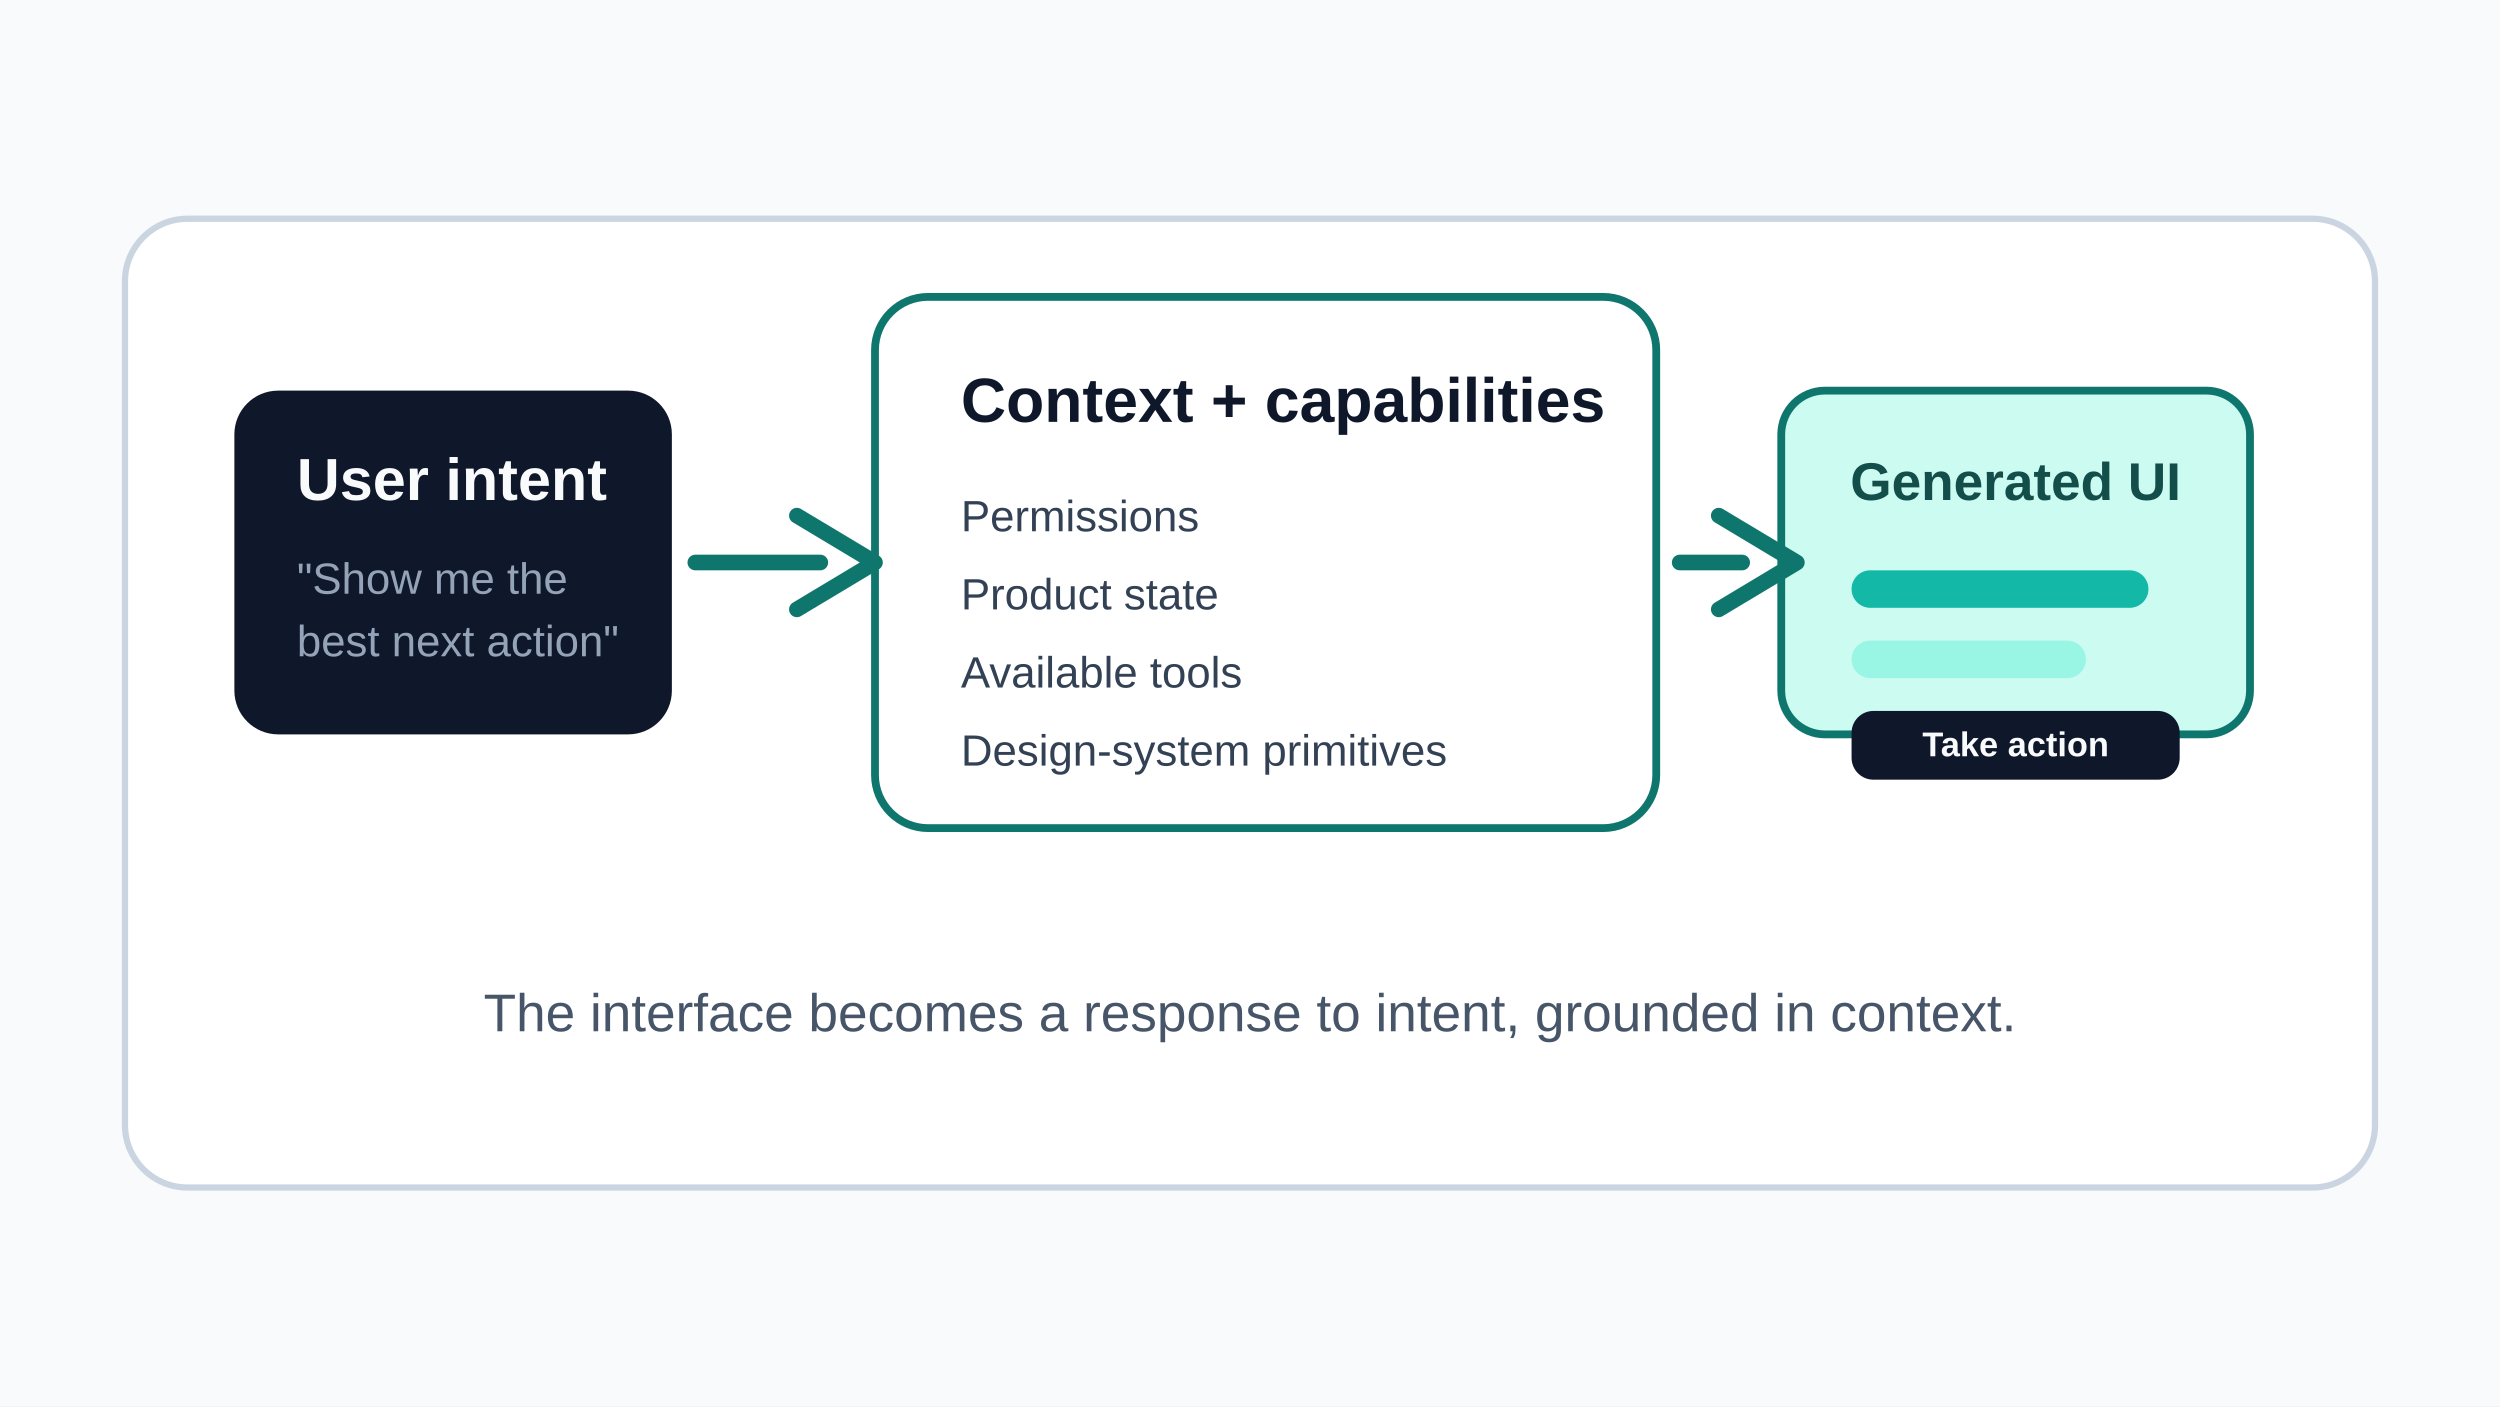
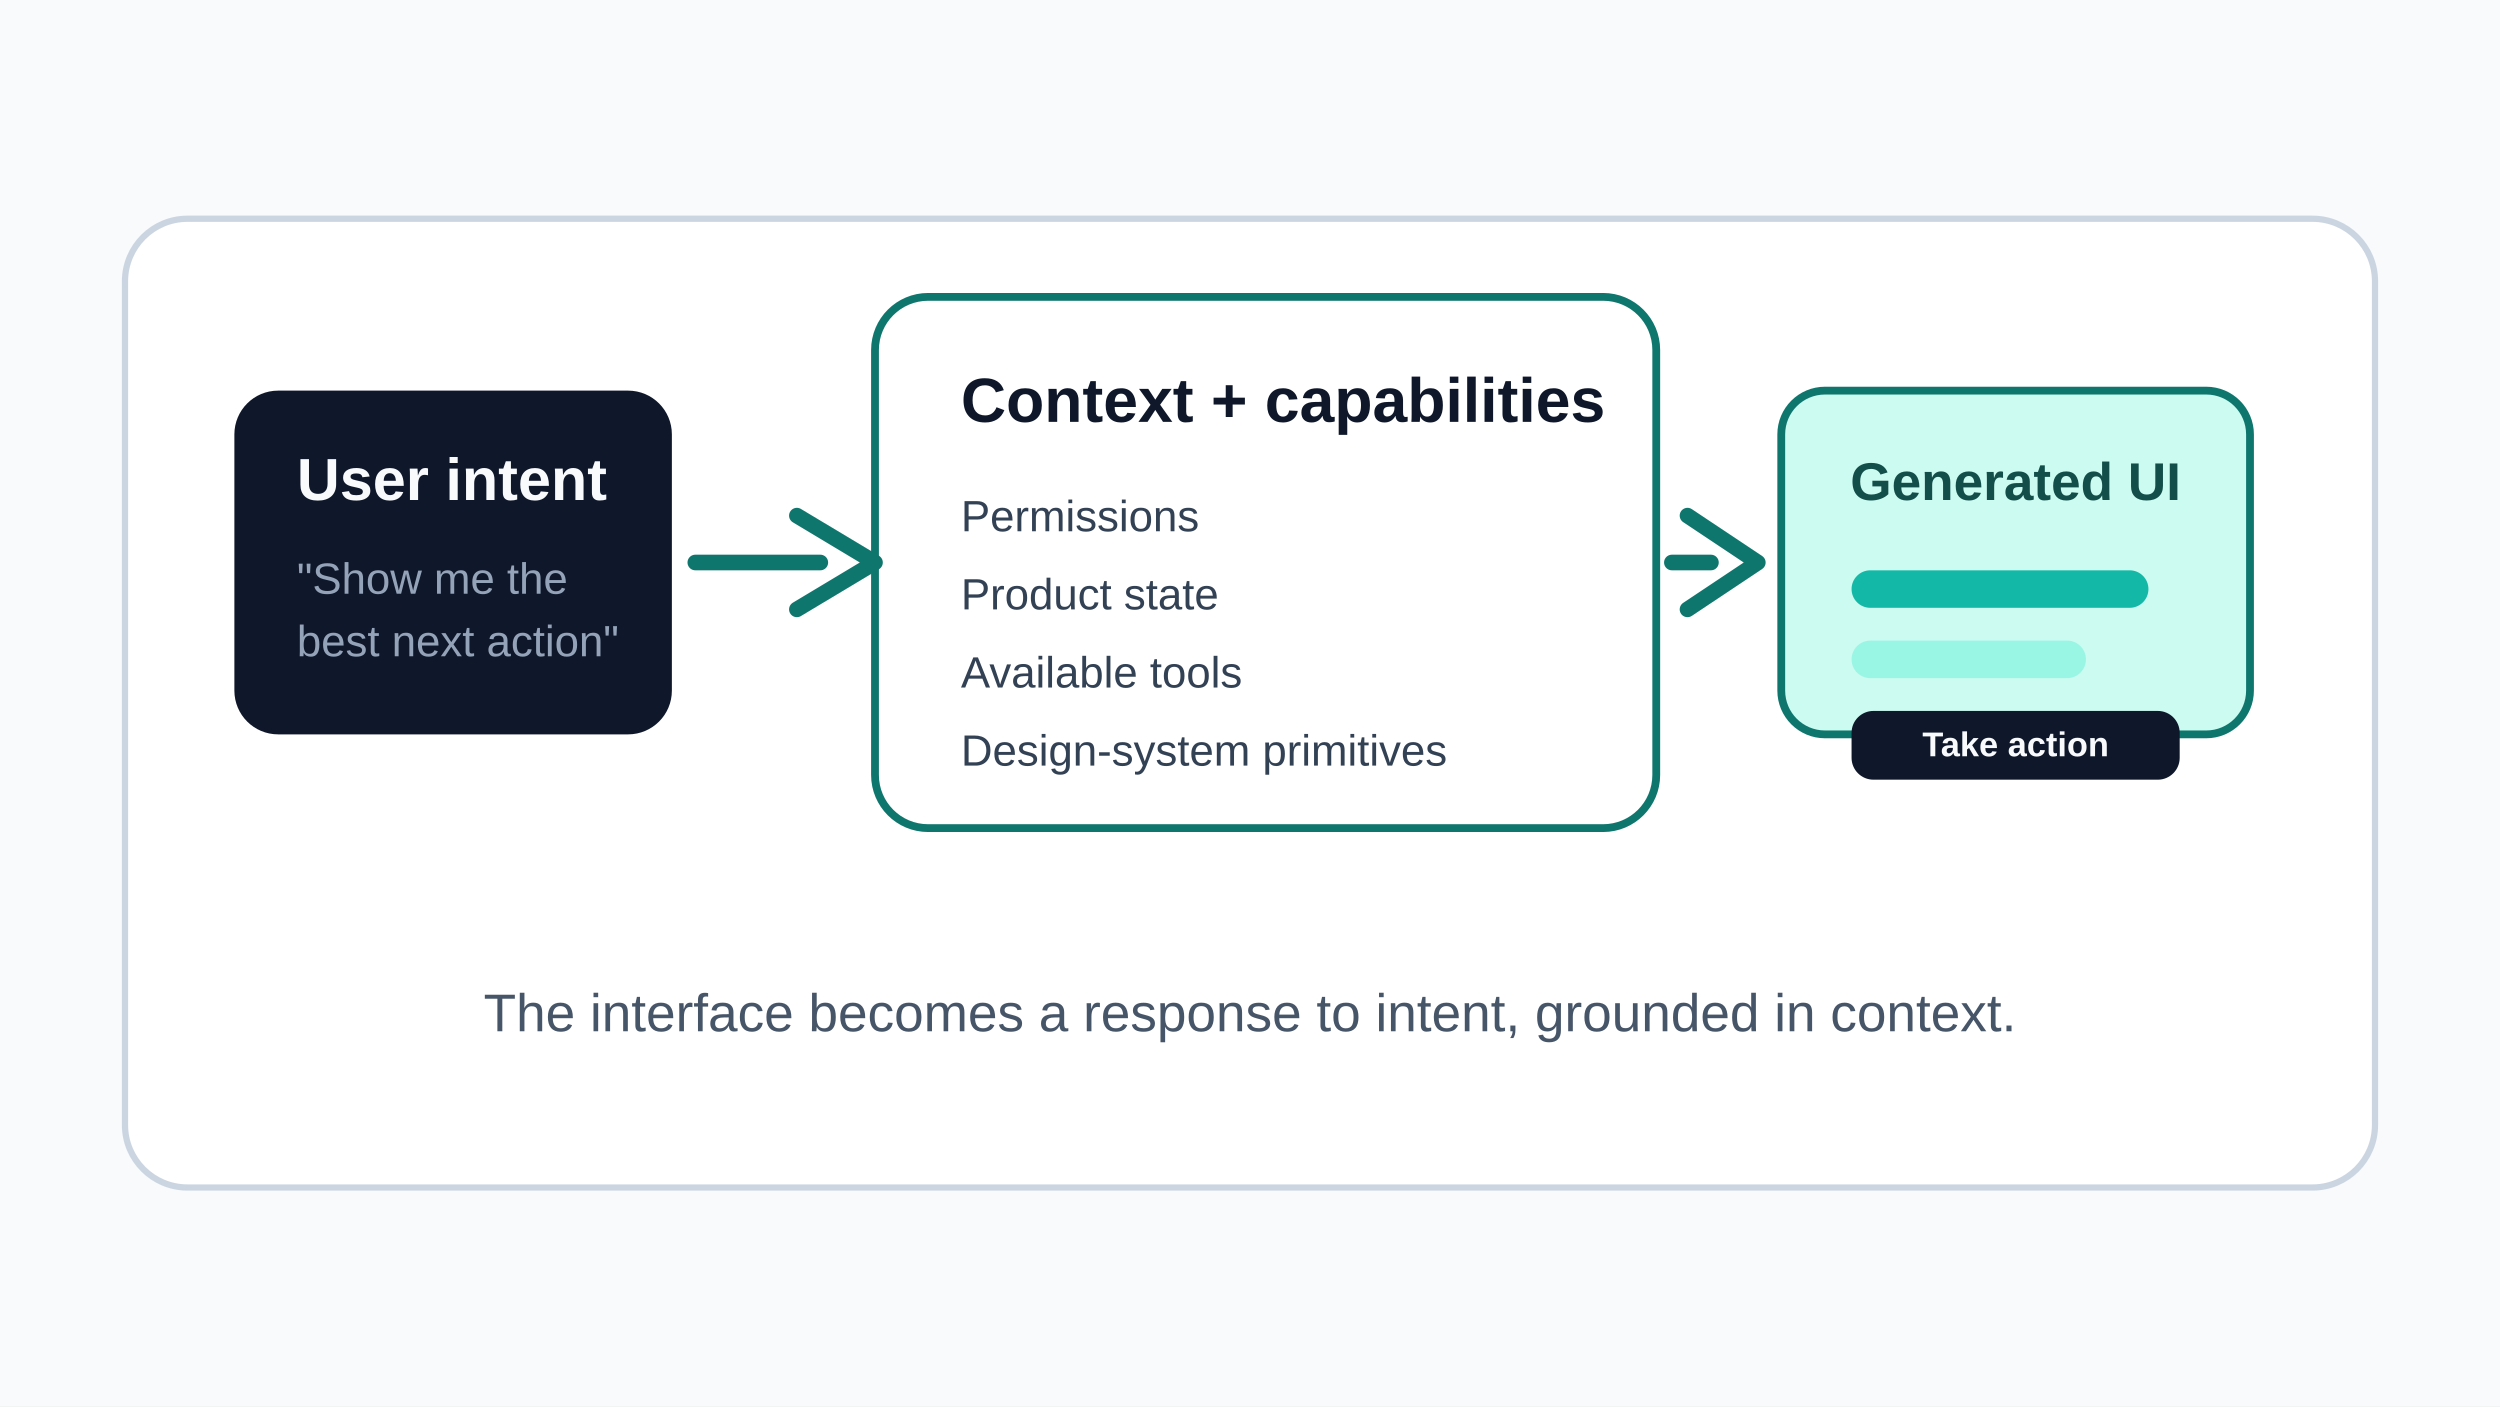
<svg xmlns="http://www.w3.org/2000/svg" width="1600" height="900" viewBox="0 0 1600 900" fill="none">
  <rect width="1600" height="900" fill="#F8FAFC" />
  <rect x="80" y="140" width="1440" height="620" rx="40" fill="#FFFFFF" stroke="#CBD5E1" stroke-width="4" />
  <rect x="150" y="250" width="280" height="220" rx="28" fill="#0F172A" />
  <text x="190" y="320" fill="#F8FAFC" font-family="Arial, sans-serif" font-size="38" font-weight="700">User intent</text>
  <text x="190" y="380" fill="#94A3B8" font-family="Arial, sans-serif" font-size="28">"Show me the</text>
  <text x="190" y="420" fill="#94A3B8" font-family="Arial, sans-serif" font-size="28">best next action"</text>
  <rect x="560" y="190" width="500" height="340" rx="34" fill="#FFFFFF" stroke="#0F766E" stroke-width="5" />
  <text x="615" y="270" fill="#0F172A" font-family="Arial, sans-serif" font-size="40" font-weight="700">Context + capabilities</text>
  <text x="615" y="340" fill="#334155" font-family="Arial, sans-serif" font-size="28">Permissions</text>
  <text x="615" y="390" fill="#334155" font-family="Arial, sans-serif" font-size="28">Product state</text>
  <text x="615" y="440" fill="#334155" font-family="Arial, sans-serif" font-size="28">Available tools</text>
  <text x="615" y="490" fill="#334155" font-family="Arial, sans-serif" font-size="28">Design-system primitives</text>
  <rect x="1140" y="250" width="300" height="220" rx="28" fill="#CCFBF1" stroke="#0F766E" stroke-width="5" />
  <text x="1290" y="320" fill="#134E4A" font-family="Arial, sans-serif" font-size="34" font-weight="700" text-anchor="middle">Generated UI</text>
  <rect x="1185" y="365" width="190" height="24" rx="12" fill="#14B8A6" />
  <rect x="1185" y="410" width="150" height="24" rx="12" fill="#99F6E4" />
  <rect x="1185" y="455" width="210" height="44" rx="14" fill="#0F172A" />
  <text x="1290" y="484" fill="#F8FAFC" font-family="Arial, sans-serif" font-size="22" font-weight="700" text-anchor="middle">Take action</text>
  <path d="M445 360H525" stroke="#0F766E" stroke-width="10" stroke-linecap="round" />
  <path d="M510 330L560 360L510 390" fill="none" stroke="#0F766E" stroke-width="10" stroke-linecap="round" stroke-linejoin="round" />
-   <path d="M1075 360H1115" stroke="#0F766E" stroke-width="10" stroke-linecap="round" />
-   <path d="M1100 330L1150 360L1100 390" fill="none" stroke="#0F766E" stroke-width="10" stroke-linecap="round" stroke-linejoin="round" />
+   <path d="M1070 360H1095" stroke="#0F766E" stroke-width="10" stroke-linecap="round" />
+   <path d="M1080 330L1125 360L1080 390" fill="none" stroke="#0F766E" stroke-width="10" stroke-linecap="round" stroke-linejoin="round" />
  <text x="800" y="660" fill="#475569" font-family="Arial, sans-serif" font-size="34" text-anchor="middle">The interface becomes a response to intent, grounded in context.</text>
</svg>
